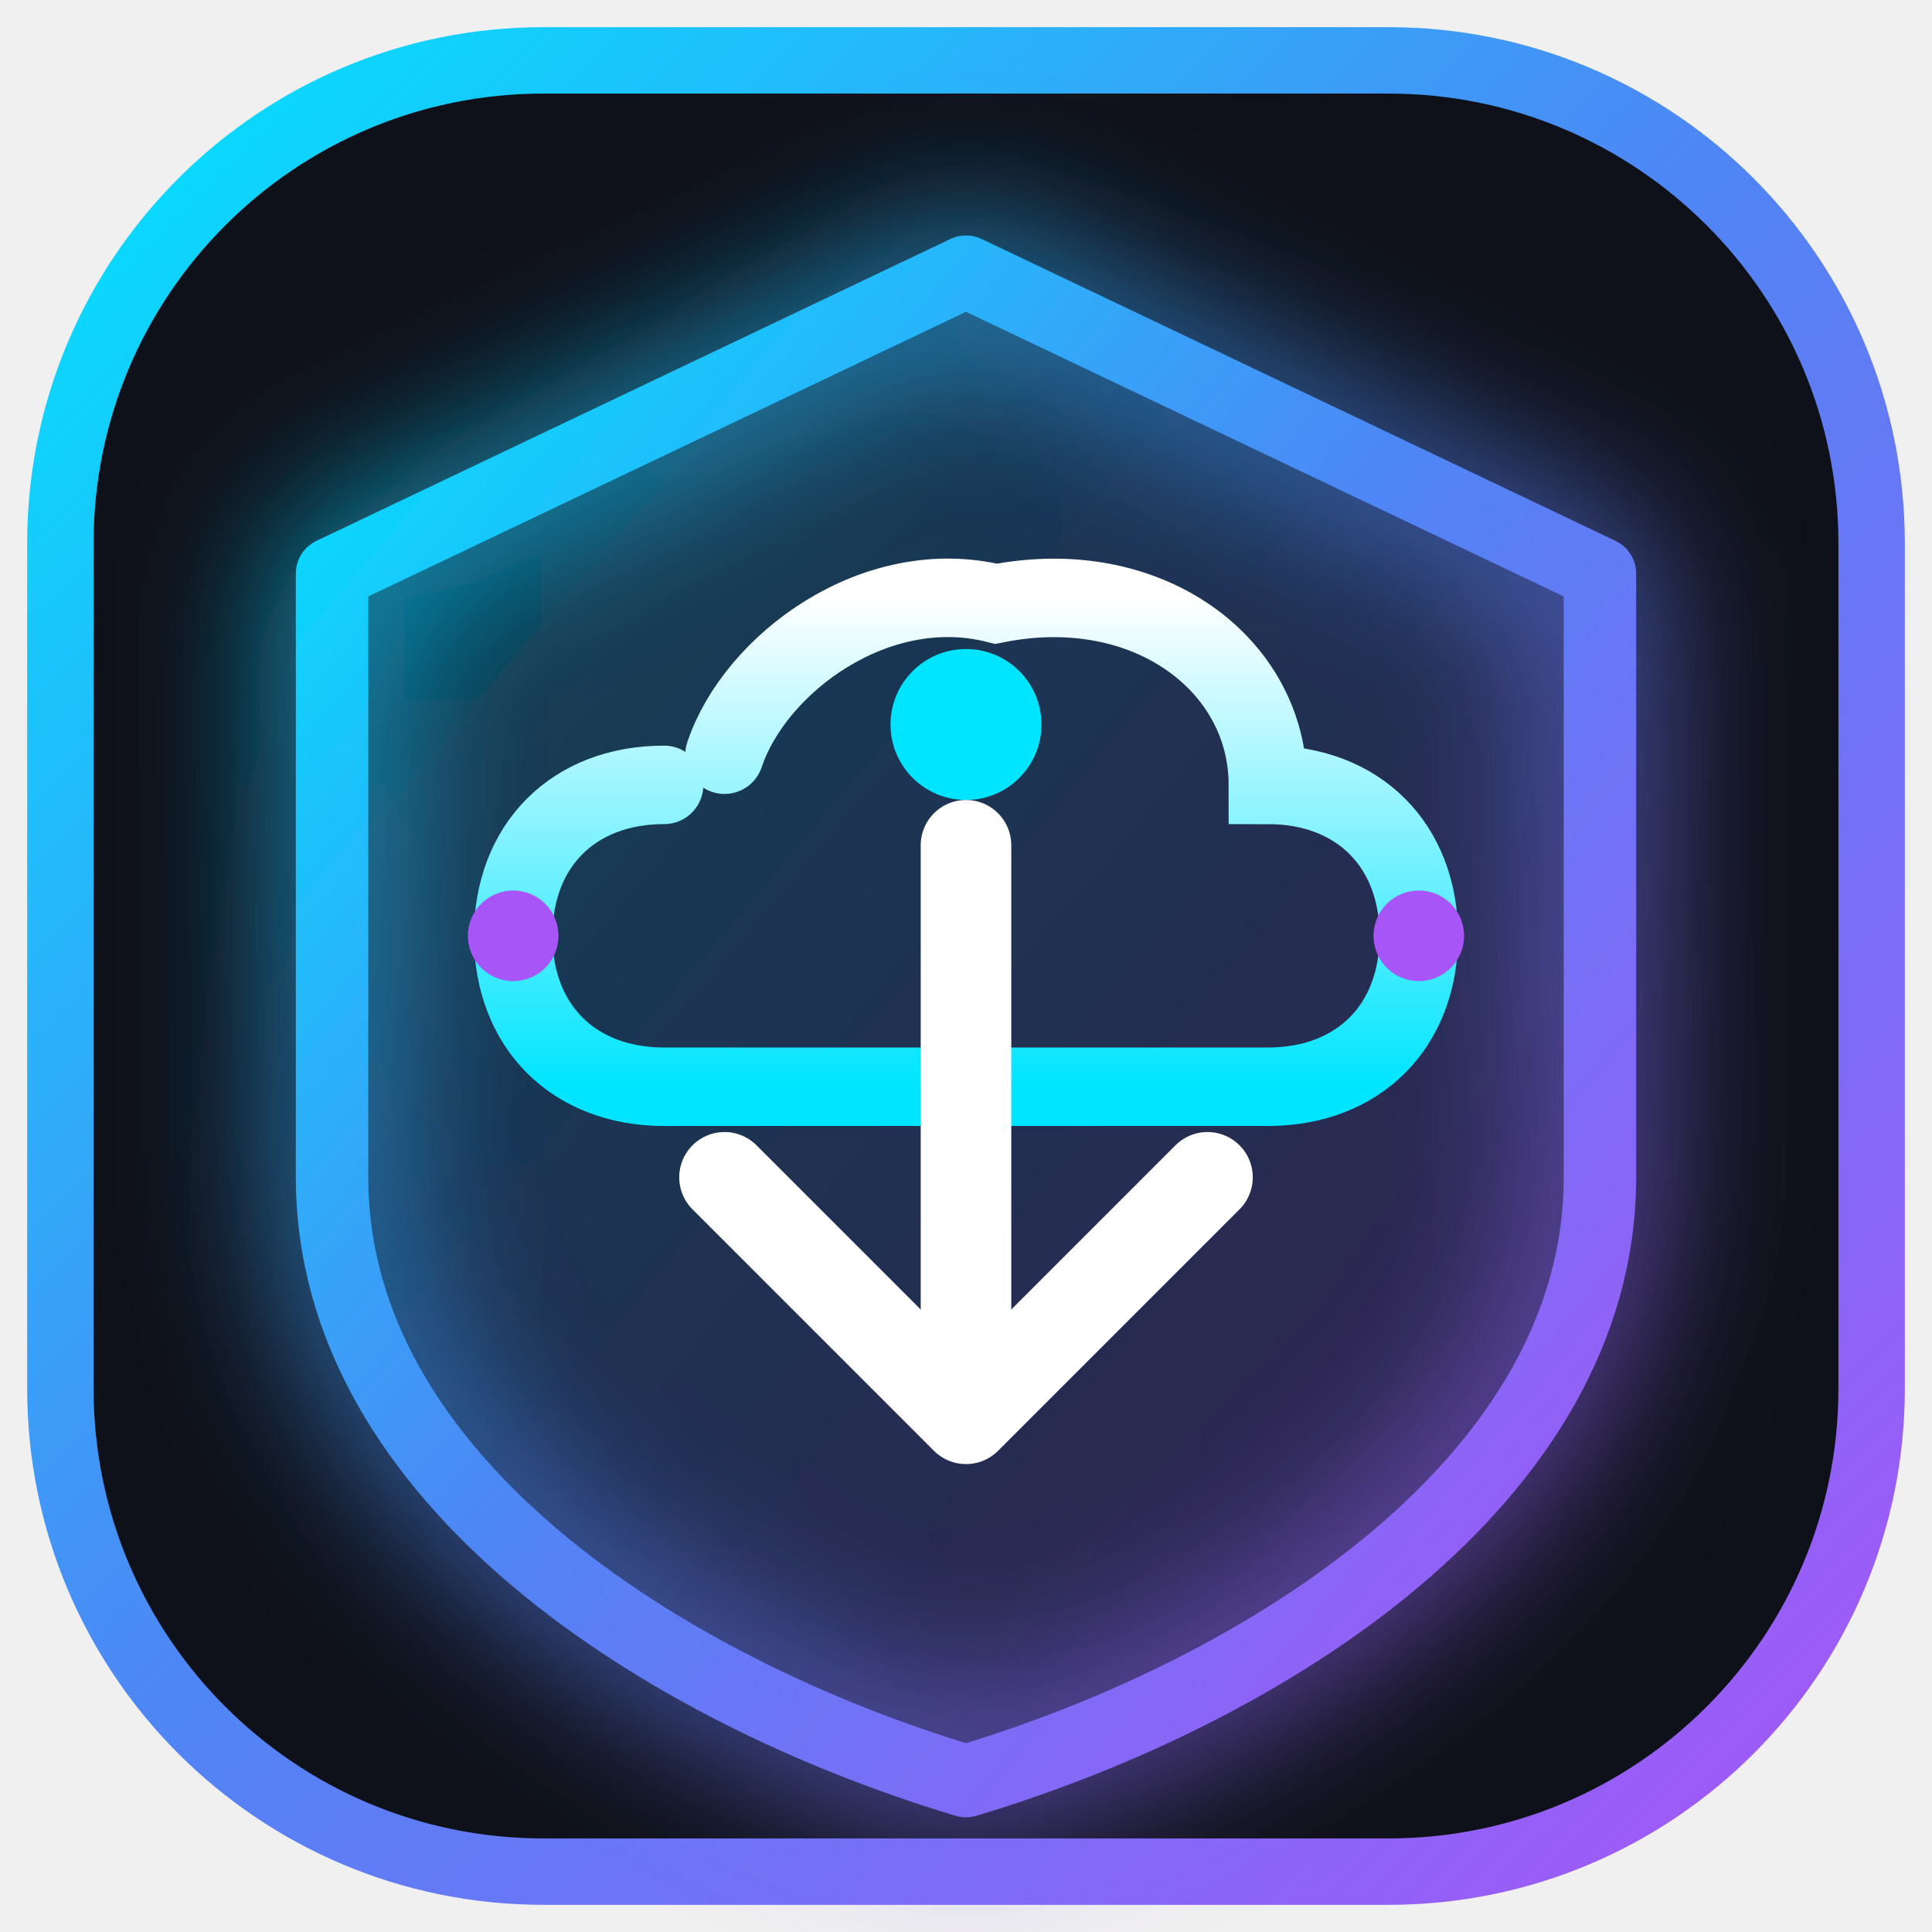
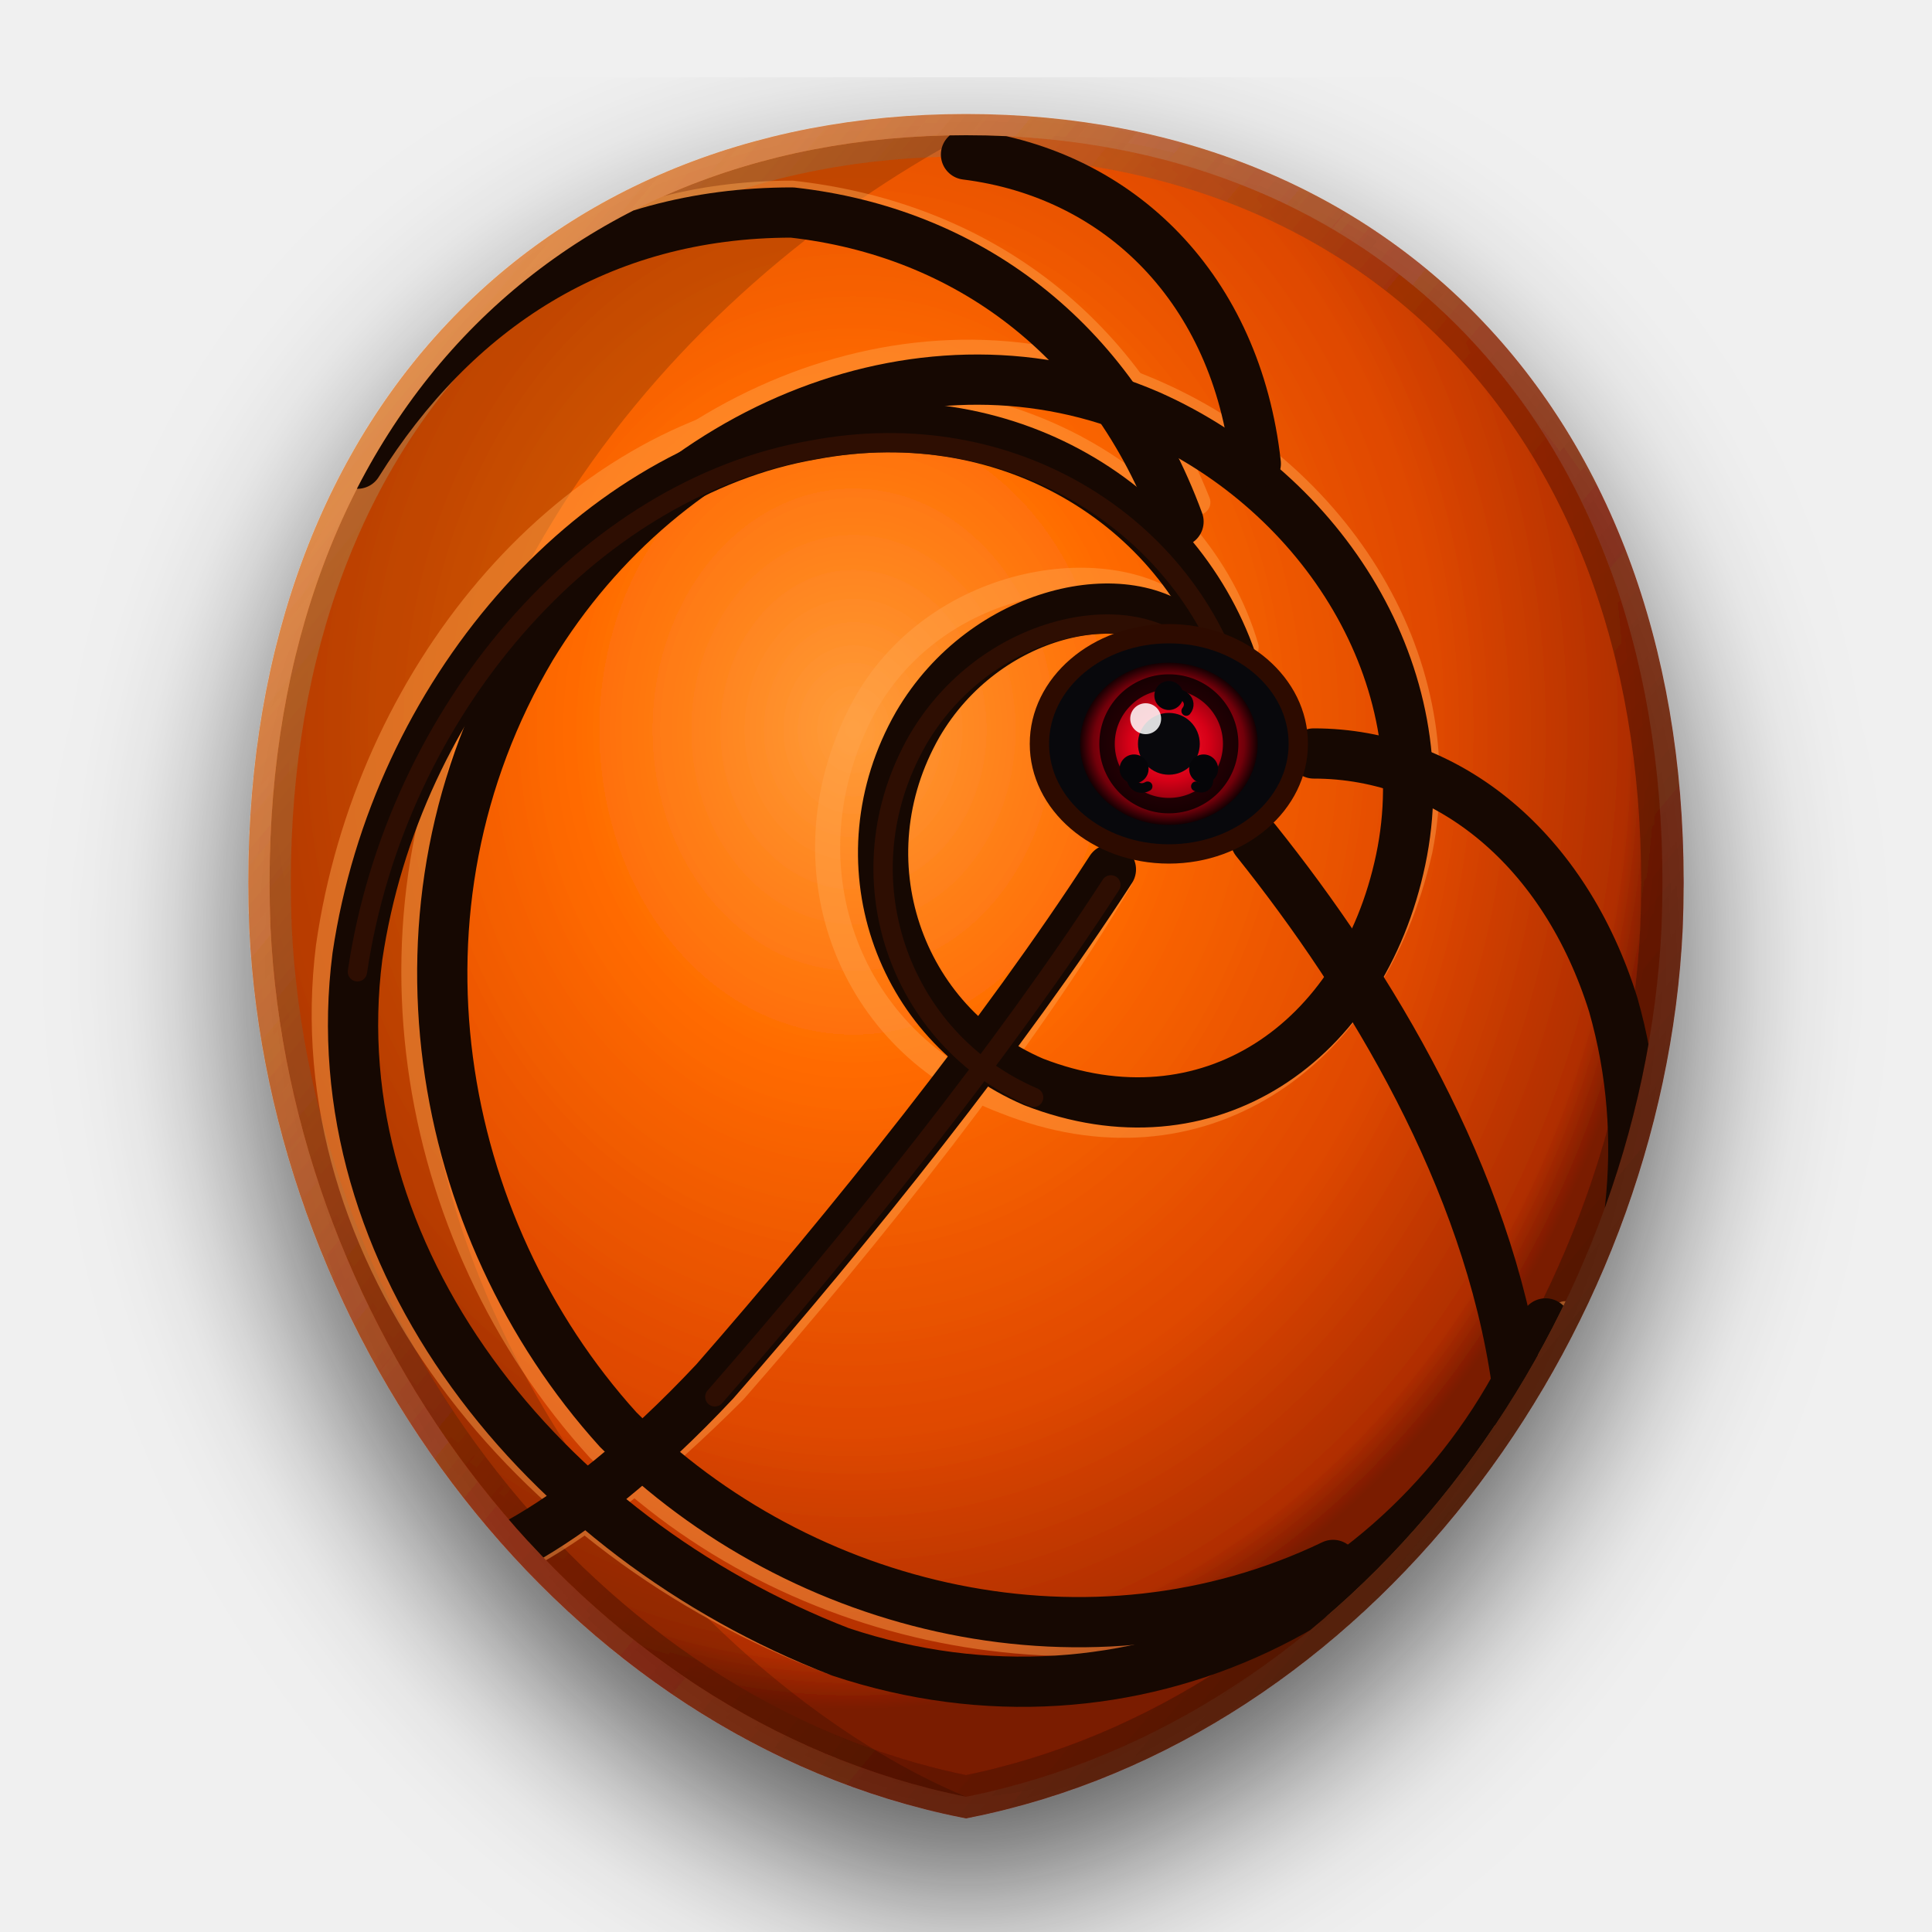
- <svg xmlns="http://www.w3.org/2000/svg" viewBox="0 0 64 64" width="64" height="64" fill="none">
+ <svg xmlns="http://www.w3.org/2000/svg" viewBox="0 0 100 100" width="100" height="100">
  <defs>
-     <linearGradient id="tdG1" x1="0%" y1="0%" x2="100%" y2="100%">
-       <stop offset="0%" stop-color="#00e5ff" />
-       <stop offset="48%" stop-color="#4e86f5" />
-       <stop offset="100%" stop-color="#a855f7" />
+     <radialGradient id="obitoGlow" cx="42%" cy="36%" r="58%">
+       <stop offset="0%" stop-color="#ff9d3b" />
+       <stop offset="35%" stop-color="#ff6a00" />
+       <stop offset="72%" stop-color="#df4800" />
+       <stop offset="95%" stop-color="#b02e00" />
+       <stop offset="100%" stop-color="#7a1a00" />
+     </radialGradient>
+     <linearGradient id="obitoRim" x1="0%" y1="0%" x2="100%" y2="100%">
+       <stop offset="0%" stop-color="#ffa54f" stop-opacity="0.9" />
+       <stop offset="50%" stop-color="#8a2300" stop-opacity="0.8" />
+       <stop offset="100%" stop-color="#300a00" stop-opacity="0.95" />
    </linearGradient>
-     <linearGradient id="tdCore" x1="0%" y1="0%" x2="0%" y2="100%">
-       <stop offset="0%" stop-color="#ffffff" />
-       <stop offset="100%" stop-color="#00e5ff" />
-     </linearGradient>
-     <filter id="tdGlow" x="-20%" y="-20%" width="140%" height="140%">
-       <feGaussianBlur stdDeviation="2.5" result="blur" />
-       <feComposite in="SourceGraphic" in2="blur" operator="over" />
+     <radialGradient id="sharingan" cx="50%" cy="50%" r="50%">
+       <stop offset="0%" stop-color="#ff1a2e" />
+       <stop offset="45%" stop-color="#d60017" />
+       <stop offset="85%" stop-color="#70000a" />
+       <stop offset="100%" stop-color="#150002" />
+     </radialGradient>
+     <filter id="obitoShadow" x="-20%" y="-20%" width="140%" height="140%">
+       <feDropShadow dx="0" dy="4" stdDeviation="4.5" flood-color="#000000" flood-opacity="0.65" />
    </filter>
+     <clipPath id="maskClip">
+       <path d="M 50 7 C 72 7, 87 23, 86 48 C 85 69, 70 89, 50 93 C 30 89, 15 69, 14 48 C 13 23, 28 7, 50 7 Z" />
+     </clipPath>
  </defs>
-   <rect x="2" y="2" width="60" height="60" rx="16" fill="#0f111a" stroke="url(#tdG1)" stroke-width="2.2" />
-   <path d="M32 9 L53 19 V39 C53 49 42 56 32 59 C22 56 11 49 11 39 V19 Z" fill="url(#tdG1)" fill-opacity="0.14" stroke="url(#tdG1)" stroke-width="2.4" stroke-linejoin="round" filter="url(#tdGlow)" />
-   <path d="M22 26 C19 26 17 28 17 31 C17 34 19 36 22 36 H42 C45 36 47 34 47 31 C47 28 45 26 42 26 C42 22 38 19 33 20 C29 19 25 22 24 25" stroke="url(#tdCore)" stroke-width="2.6" stroke-linecap="round" fill="none" />
-   <path d="M32 28 V46" stroke="#ffffff" stroke-width="3" stroke-linecap="round" />
-   <path d="M24 39 L32 47 L40 39" stroke="#ffffff" stroke-width="3" stroke-linecap="round" stroke-linejoin="round" />
-   <circle cx="32" cy="24" r="2.5" fill="#00e5ff" />
-   <circle cx="17" cy="31" r="1.5" fill="#a855f7" />
-   <circle cx="47" cy="31" r="1.5" fill="#a855f7" />
+   <path d="M 50 7 C 72 7, 87 23, 86 48 C 85 69, 70 89, 50 93 C 30 89, 15 69, 14 48 C 13 23, 28 7, 50 7 Z" fill="url(#obitoGlow)" stroke="url(#obitoRim)" stroke-width="2.2" filter="url(#obitoShadow)" />
+   <g clip-path="url(#maskClip)">
+     <path d="M 14 48 C 13 23, 28 7, 50 7 C 35 15, 20 32, 22 55 C 24 73, 38 88, 50 93 C 30 89, 15 69, 14 48 Z" fill="#000000" opacity="0.18" />
+     <g fill="none" stroke="#ffa34d" stroke-width="1.3" opacity="0.45" stroke-linecap="round">
+       <path d="M 61 31.5 C 57 28.5, 48 30, 44.5 37 C 40.5 45, 44 54, 52 57 C 62 61, 71 55, 73.5 44 C 75.5 34, 69 24, 59 20 C 47 15, 33 21, 26 33 C 18 47, 21 64, 31 75 C 41 85, 57 88, 70 82" />
+       <path d="M 64.5 33.5 C 62 25, 52 19, 41 21 C 29 23, 19 35, 17 49 C 15 65, 27 80, 43 86 C 59 91, 75 83, 81 68" />
+       <path d="M 58 45.5 C 53 54, 45 64, 38 72 C 30 80, 24 83, 21 82" />
+       <path d="M 65 44 C 71 52, 77 62, 79 73" />
+       <path d="M 62 26 C 58 16, 50 11, 41 10 C 31 10, 24 15, 19 23" />
+     </g>
+     <g fill="none" stroke="#160802" stroke-width="2.6" stroke-linecap="round" stroke-linejoin="round">
+       <path d="M 61.5 33 C 58.5 30, 51 31.5, 47.5 37.5 C 43.5 44.5, 46.5 53, 53.5 56 C 62.5 59.5, 70.5 54, 72.5 44.5 C 74.5 35, 68.5 25.5, 59.5 21.5 C 48 16.5, 34.5 22, 27.5 33.5 C 19.5 47, 22.5 63.5, 32 74 C 41.5 83.5, 56.5 87, 69 81" />
+       <path d="M 64 35 C 61.5 26.5, 52.5 20.5, 42 22.5 C 30.5 24.5, 20.5 36, 18.5 49.5 C 16.5 65, 28 79.5, 43.5 85.5 C 58.5 90.5, 74 83, 80 68.5" />
+       <path d="M 61 27 C 57.5 17.5, 50 12, 41 11 C 31 11, 23.5 16, 18.5 24" />
+       <path d="M 65 24 C 64 15, 58 9, 50 8" />
+       <path d="M 57.5 45 C 52 53.5, 44 63.5, 37 71.5 C 29.5 79.5, 23 82.5, 20 81.5" />
+       <path d="M 65 43.5 C 71 51, 77 61, 78.5 71.5 C 79.5 78, 76 83, 70 86" />
+       <path d="M 68 39 C 75 39, 81 44, 83.5 52 C 85.5 59, 84.5 66, 81.5 73" />
+     </g>
+     <g fill="none" stroke="#3b1102" stroke-width="1.0" opacity="0.65" stroke-linecap="round">
+       <path d="M 61.5 33.8 C 58.5 30.8, 51 32.3, 47.5 38.3 C 43.5 45.3, 46.5 53.8, 53.5 56.8" />
+       <path d="M 64 35.8 C 61.5 27.3, 52.5 21.3, 42 23.3 C 30.5 25.3, 20.5 36.8, 18.5 50.3" />
+       <path d="M 57.5 45.8 C 52 54.3, 44 64.3, 37 72.3" />
+     </g>
+   </g>
+   <ellipse cx="60.5" cy="38.5" rx="7.2" ry="6.2" fill="#2d0b00" />
+   <ellipse cx="60.5" cy="38.5" rx="6.2" ry="5.2" fill="#08080c" />
+   <ellipse cx="60.5" cy="38.5" rx="4.6" ry="4.2" fill="url(#sharingan)" />
+   <circle cx="60.5" cy="38.5" r="3.2" fill="none" stroke="#000000" stroke-width="0.8" opacity="0.8" />
+   <circle cx="60.5" cy="38.5" r="1.6" fill="#08080c" />
+   <circle cx="60.5" cy="36.0" r="0.75" fill="#050508" />
+   <path d="M 60.5 36.0 C 61.2 35.7, 61.8 36.3, 61.4 36.8" fill="none" stroke="#050508" stroke-width="0.5" stroke-linecap="round" />
+   <circle cx="58.7" cy="39.8" r="0.75" fill="#050508" />
+   <path d="M 58.7 39.8 C 58.3 40.5, 58.9 41.0, 59.4 40.7" fill="none" stroke="#050508" stroke-width="0.5" stroke-linecap="round" />
+   <circle cx="62.3" cy="39.8" r="0.75" fill="#050508" />
+   <path d="M 62.3 39.8 C 62.8 40.3, 62.5 41.0, 61.9 40.7" fill="none" stroke="#050508" stroke-width="0.5" stroke-linecap="round" />
+   <circle cx="59.3" cy="37.2" r="0.8" fill="#ffffff" opacity="0.85" />
</svg>
